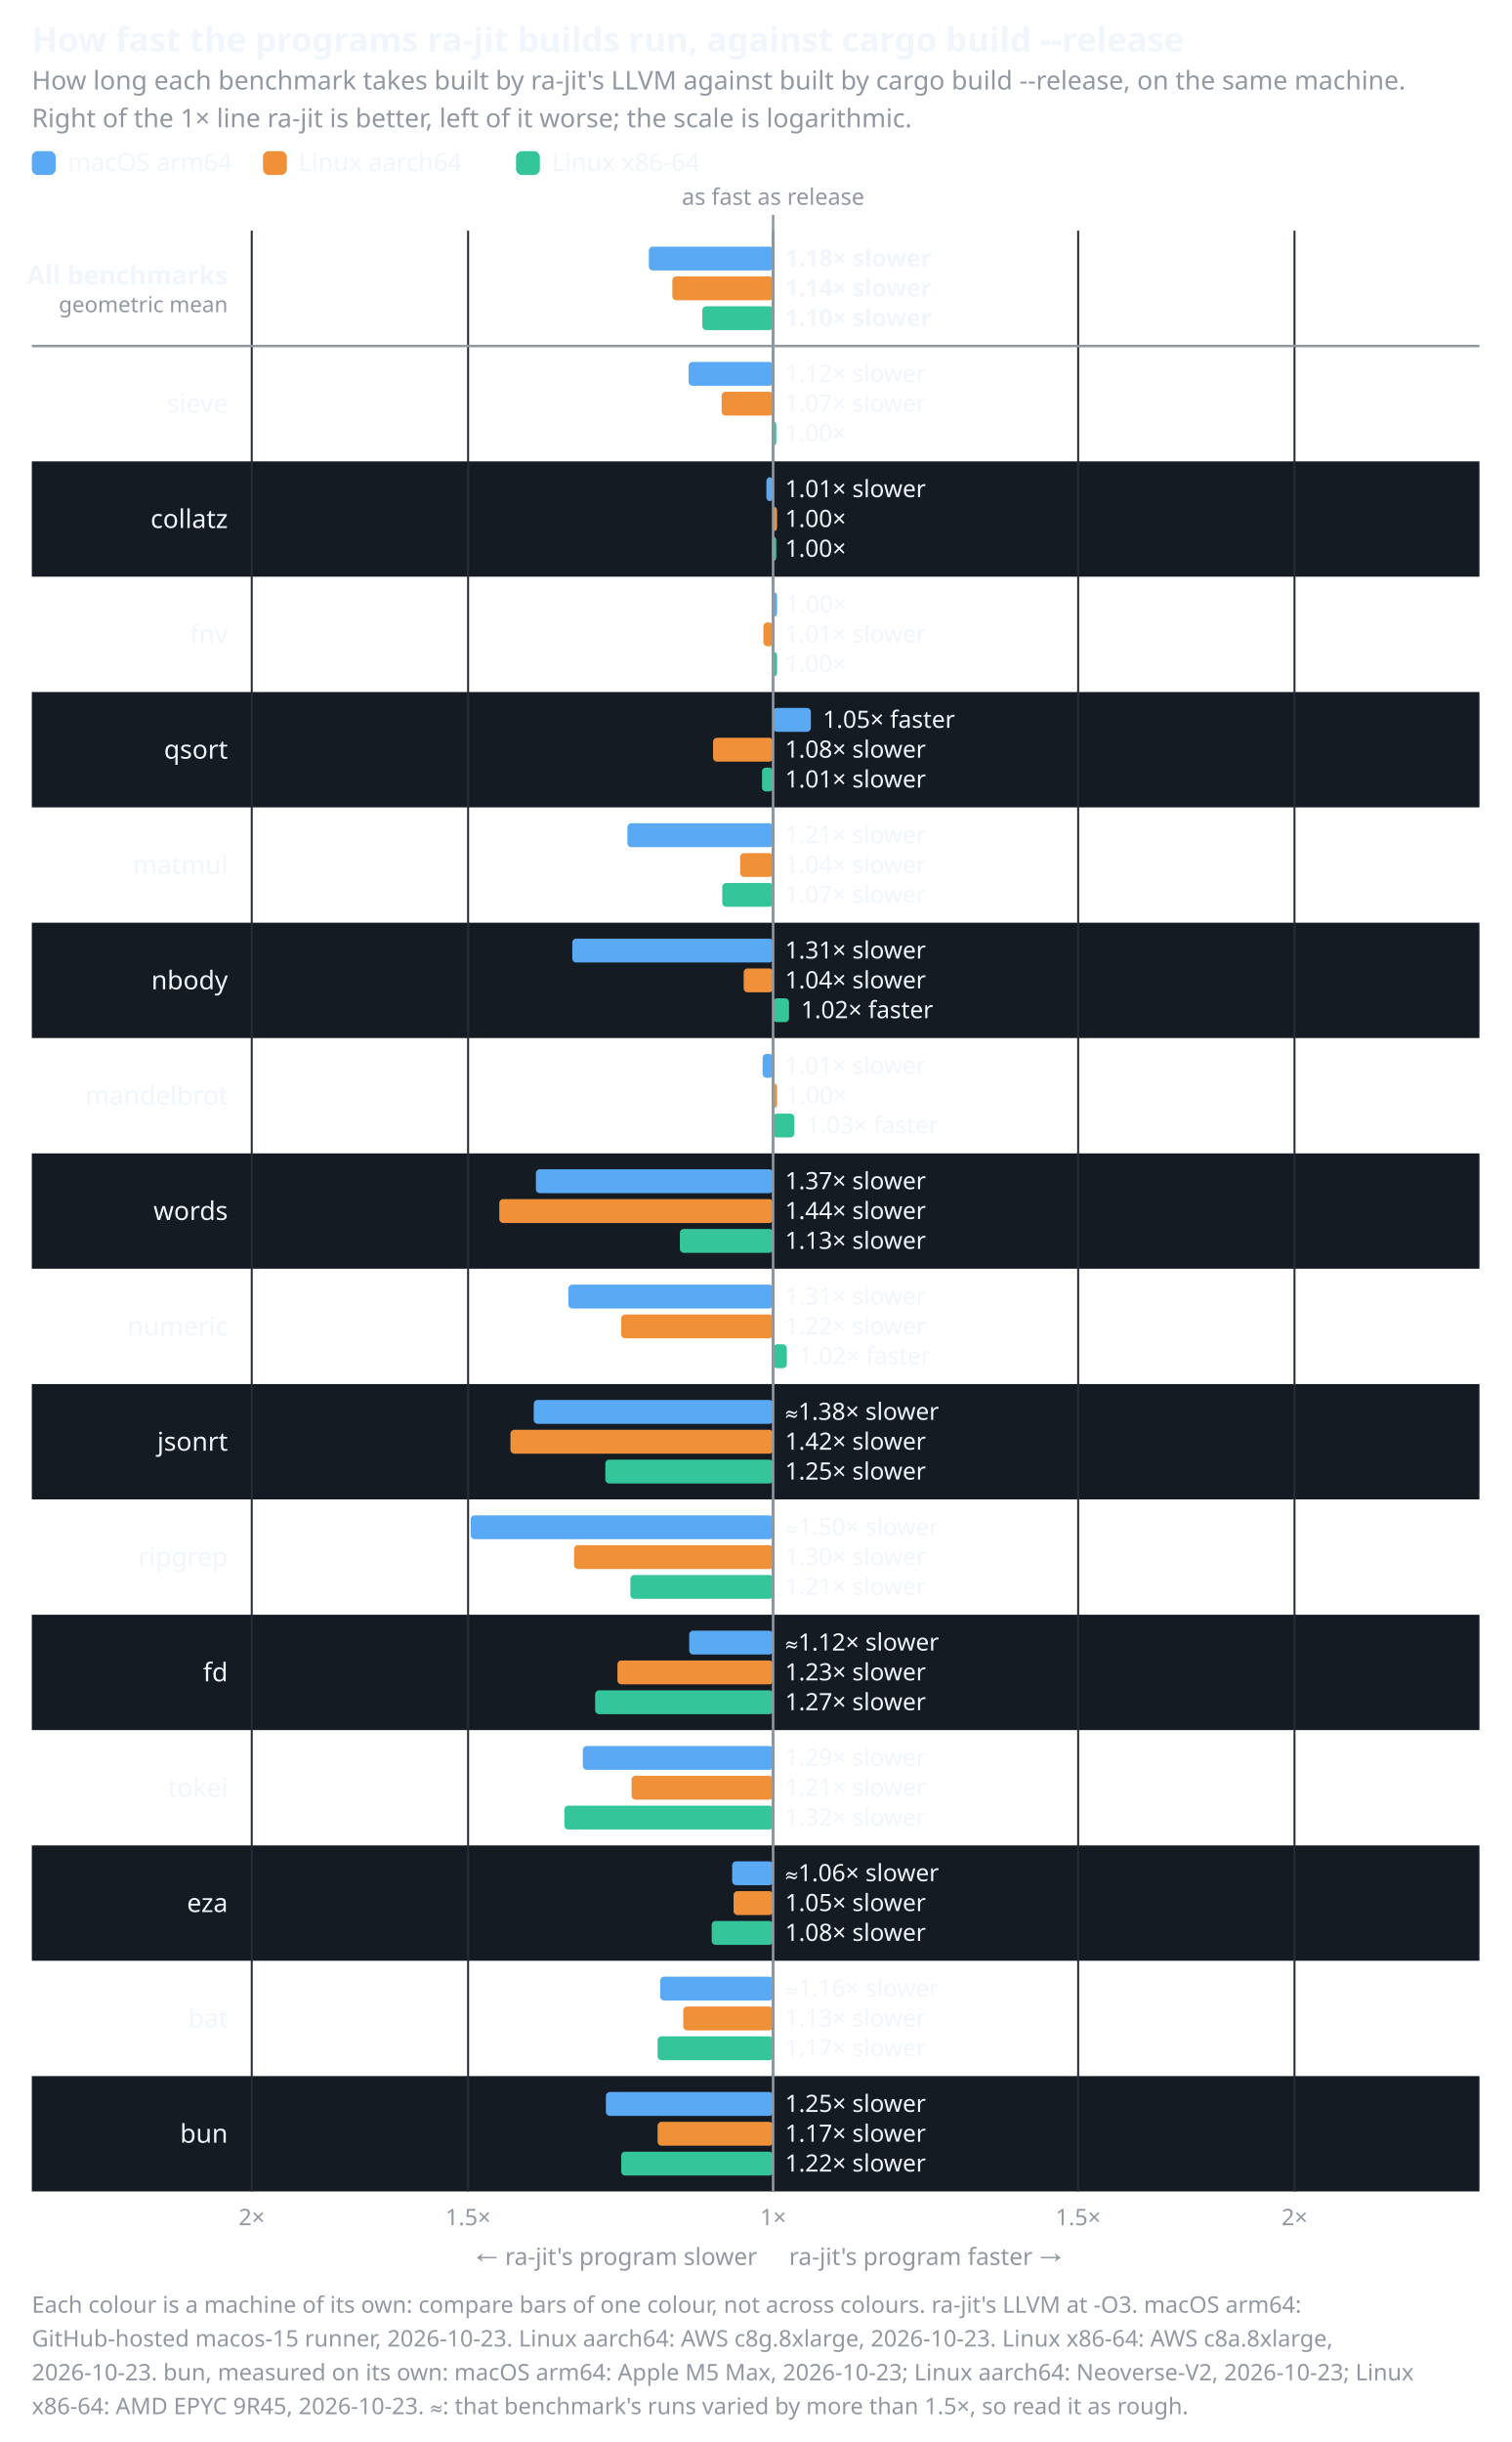
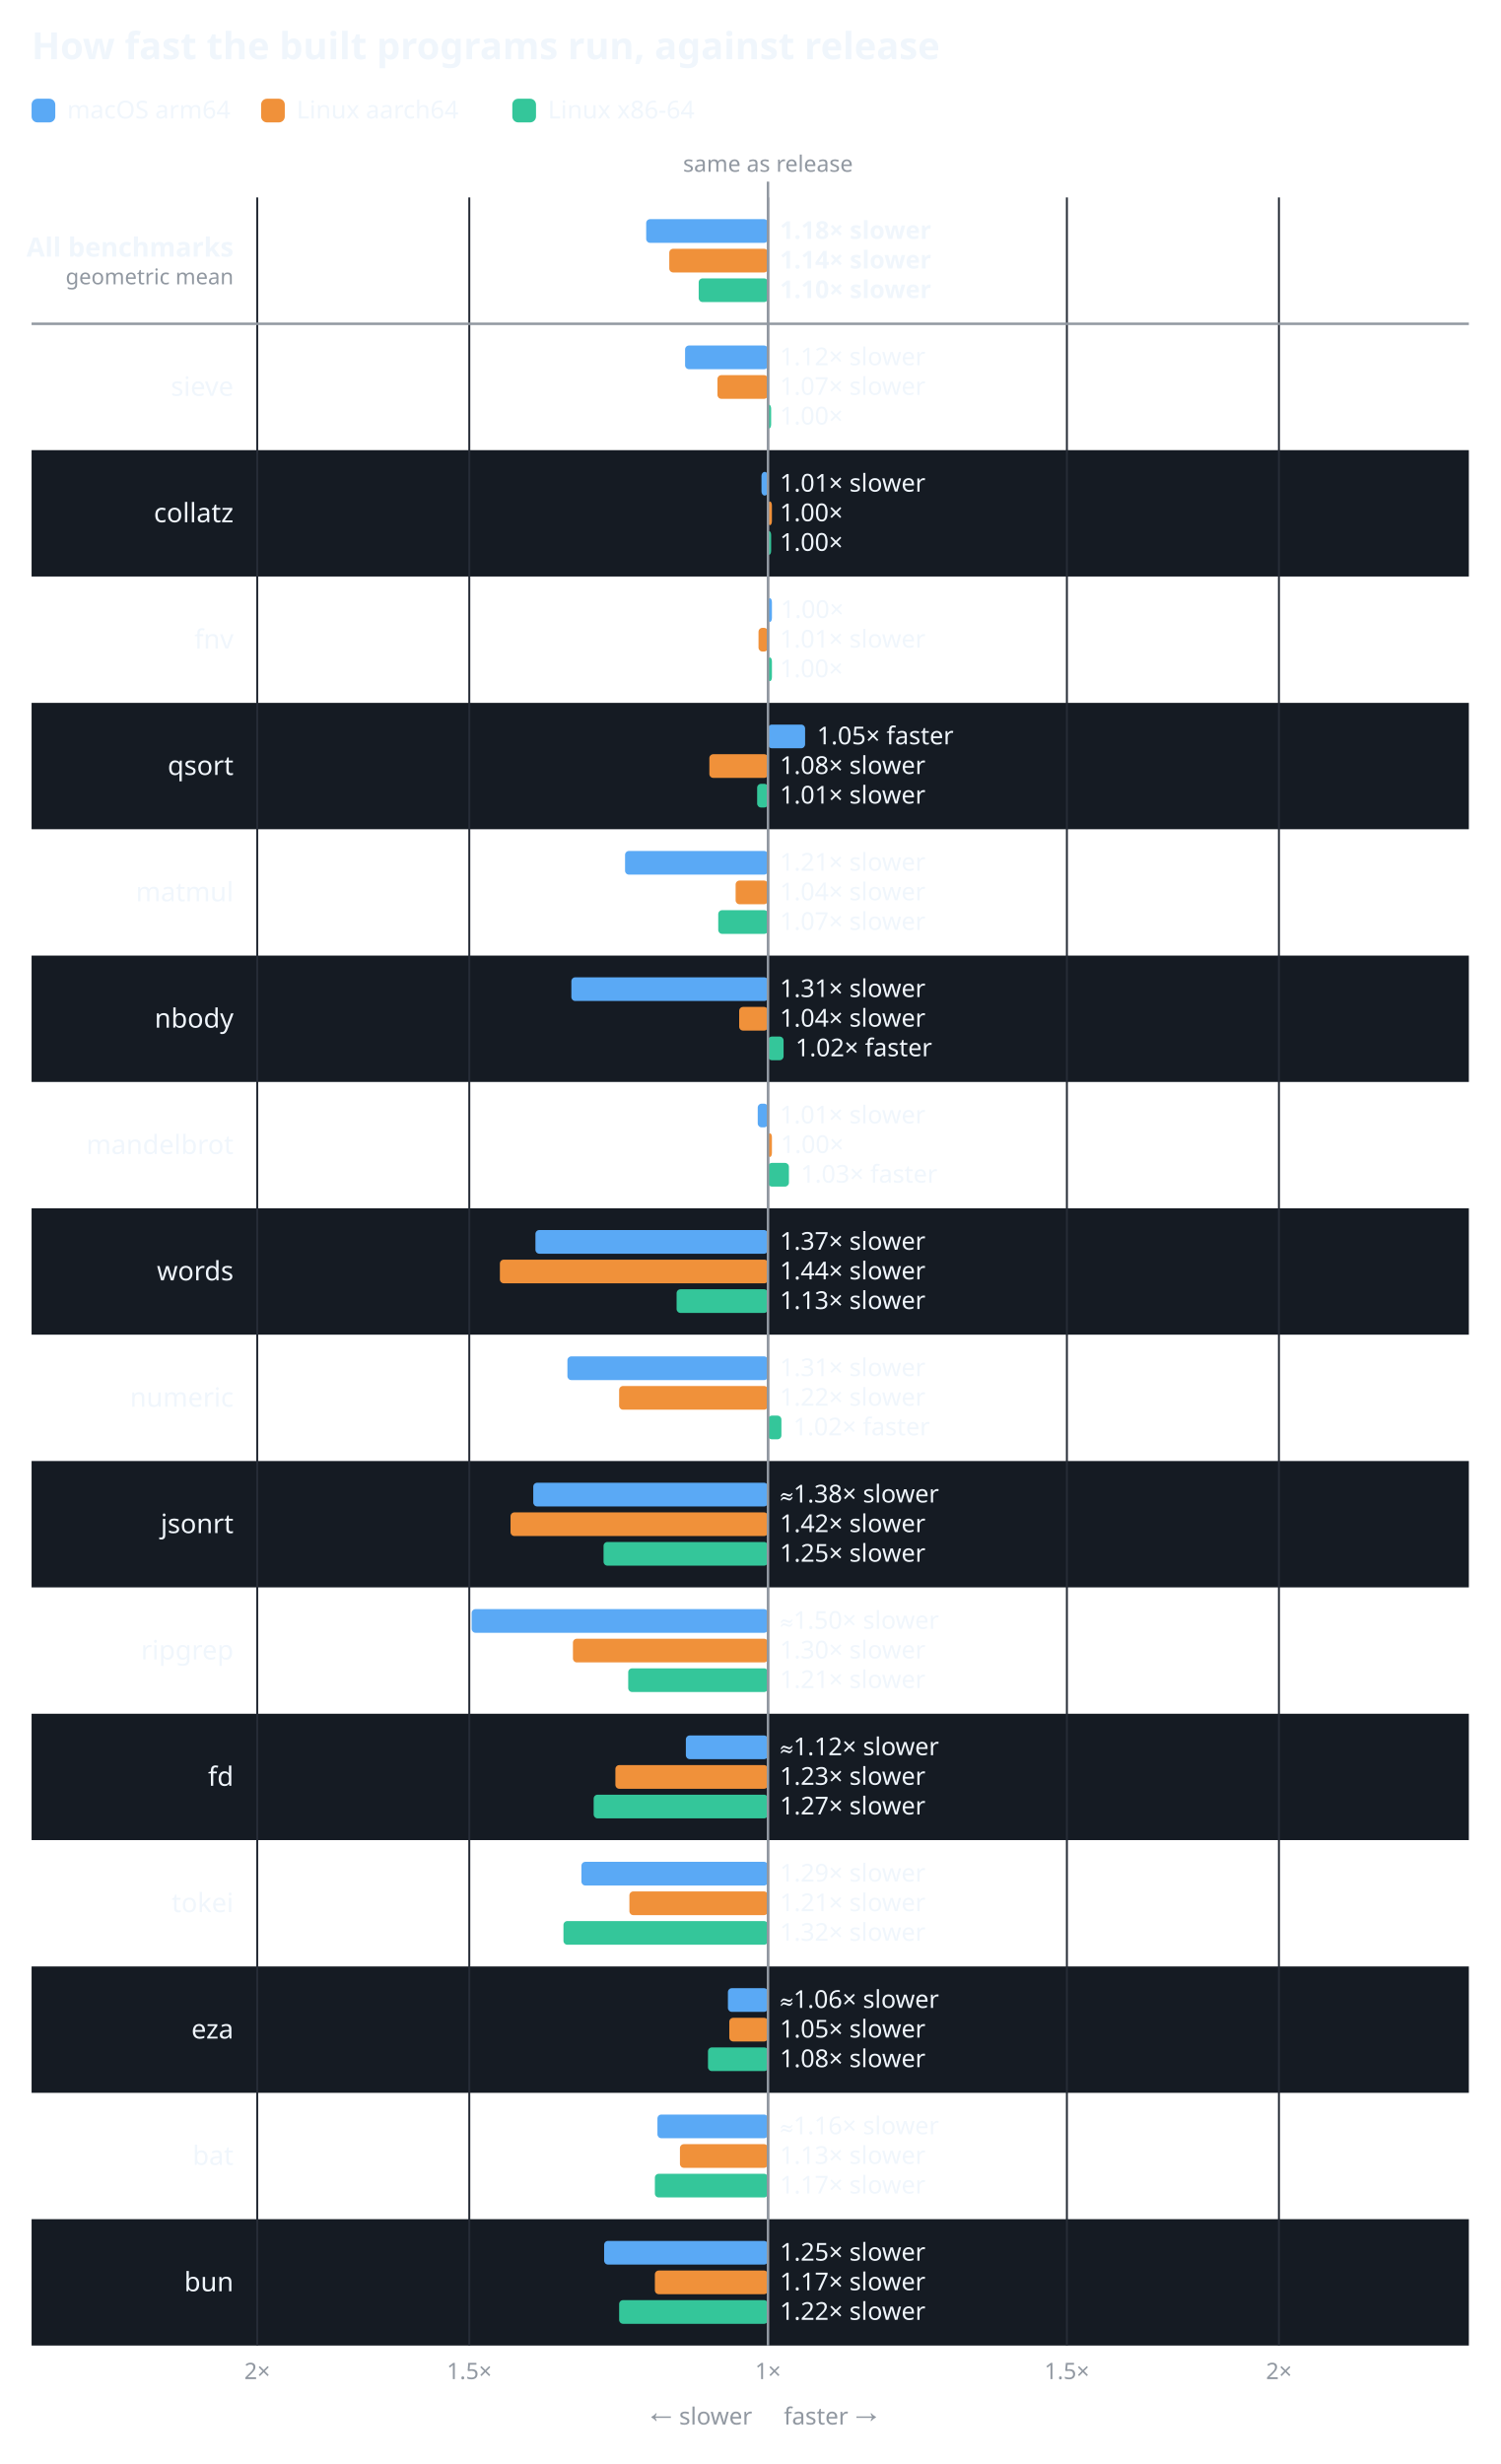
- <svg xmlns="http://www.w3.org/2000/svg" width="760" height="1228" viewBox="0 0 760 1228" role="img" aria-label="How fast the programs ra-jit builds run, against cargo build --release">
+ <svg xmlns="http://www.w3.org/2000/svg" width="760" height="1248" viewBox="0 0 760 1248" role="img" aria-label="How fast the built programs run, against release">
  <style>text{font-family:-apple-system, BlinkMacSystemFont, 'Segoe UI', 'Noto Sans', Helvetica, Arial, sans-serif;fill:#f0f6fc}.d{fill:#9198a1}.b{font-weight:600}.v{font-variant-numeric:tabular-nums}.g{stroke:#262c36}.r{stroke:#9198a1;stroke-width:1.25}.z{fill:#151b23}.o{fill:none;stroke-width:1.25}.p0{fill:#5aa9f5}.w0{stroke:#5aa9f5}.p1{fill:#f0913a}.w1{stroke:#f0913a}.p2{fill:#34c69a}.w2{stroke:#34c69a}</style>
-   <text x="16" y="26" font-size="17" class="b">How fast the programs ra-jit builds run, against cargo build --release</text>
-   <text x="16" y="45" font-size="13" class="d">How long each benchmark takes built by ra-jit's LLVM against built by cargo build --release, on the same machine.</text>
-   <text x="16" y="64" font-size="13" class="d">Right of the 1× line ra-jit is better, left of it worse; the scale is logarithmic.</text>
-   <rect x="16" y="76" width="12" height="12" rx="3" class="p0" />
-   <text x="34" y="86" font-size="12.5">macOS arm64</text>
-   <rect x="132.25" y="76" width="12" height="12" rx="3" class="p1" />
-   <text x="150.2" y="86" font-size="12.5">Linux aarch64</text>
-   <rect x="259.5" y="76" width="12" height="12" rx="3" class="p2" />
-   <text x="277.5" y="86" font-size="12.5">Linux x86-64</text>
-   <rect x="16" y="1044" width="728" height="58" class="z" />
-   <rect x="16" y="928" width="728" height="58" class="z" />
-   <rect x="16" y="812" width="728" height="58" class="z" />
-   <rect x="16" y="696" width="728" height="58" class="z" />
-   <rect x="16" y="580" width="728" height="58" class="z" />
-   <rect x="16" y="464" width="728" height="58" class="z" />
-   <rect x="16" y="348" width="728" height="58" class="z" />
-   <rect x="16" y="232" width="728" height="58" class="z" />
-   <line x1="126.6" y1="116" x2="126.6" y2="1102" class="g" />
-   <line x1="235.4" y1="116" x2="235.4" y2="1102" class="g" />
-   <line x1="388.8" y1="116" x2="388.8" y2="1102" class="g" />
-   <line x1="542.2" y1="116" x2="542.2" y2="1102" class="g" />
-   <line x1="651" y1="116" x2="651" y2="1102" class="g" />
-   <line x1="16" y1="174" x2="744" y2="174" class="r" />
-   <rect x="326.3" y="124" width="62.5" height="12" rx="2" class="p0" />
-   <rect x="338.1" y="139" width="50.7" height="12" rx="2" class="p1" />
-   <rect x="353.2" y="154" width="35.6" height="12" rx="2" class="p2" />
-   <rect x="346.3" y="182" width="42.5" height="12" rx="2" class="p0" />
-   <rect x="362.9" y="197" width="25.9" height="12" rx="2" class="p1" />
-   <rect x="388.4" y="212" width="2" height="12" rx="2" class="p2" />
-   <rect x="385.4" y="240" width="3.4" height="12" rx="2" class="p0" />
-   <rect x="388.8" y="255" width="2" height="12" rx="2" class="p1" />
-   <rect x="388.4" y="270" width="2" height="12" rx="2" class="p2" />
-   <rect x="388.8" y="298" width="2" height="12" rx="2" class="p0" />
-   <rect x="383.9" y="313" width="4.9" height="12" rx="2" class="p1" />
-   <rect x="388.8" y="328" width="2" height="12" rx="2" class="p2" />
-   <rect x="388.8" y="356" width="19" height="12" rx="2" class="p0" />
-   <rect x="358.6" y="371" width="30.2" height="12" rx="2" class="p1" />
-   <rect x="383.2" y="386" width="5.6" height="12" rx="2" class="p2" />
-   <rect x="315.5" y="414" width="73.3" height="12" rx="2" class="p0" />
-   <rect x="372.2" y="429" width="16.6" height="12" rx="2" class="p1" />
-   <rect x="363.2" y="444" width="25.6" height="12" rx="2" class="p2" />
-   <rect x="287.8" y="472" width="101" height="12" rx="2" class="p0" />
-   <rect x="374" y="487" width="14.8" height="12" rx="2" class="p1" />
-   <rect x="388.8" y="502" width="8" height="12" rx="2" class="p2" />
-   <rect x="383.5" y="530" width="5.3" height="12" rx="2" class="p0" />
-   <rect x="388.8" y="545" width="2" height="12" rx="2" class="p1" />
-   <rect x="388.8" y="560" width="10.7" height="12" rx="2" class="p2" />
-   <rect x="269.5" y="588" width="119.3" height="12" rx="2" class="p0" />
-   <rect x="251.1" y="603" width="137.7" height="12" rx="2" class="p1" />
-   <rect x="341.9" y="618" width="46.9" height="12" rx="2" class="p2" />
-   <rect x="285.8" y="646" width="103" height="12" rx="2" class="p0" />
-   <rect x="312.4" y="661" width="76.4" height="12" rx="2" class="p1" />
-   <rect x="388.8" y="676" width="6.9" height="12" rx="2" class="p2" />
-   <rect x="268.4" y="704" width="120.4" height="12" rx="2" class="p0" />
-   <rect x="256.7" y="719" width="132.1" height="12" rx="2" class="p1" />
-   <rect x="304.4" y="734" width="84.4" height="12" rx="2" class="p2" />
-   <rect x="236.7" y="762" width="152.1" height="12" rx="2" class="p0" />
-   <rect x="288.7" y="777" width="100.1" height="12" rx="2" class="p1" />
-   <rect x="317" y="792" width="71.8" height="12" rx="2" class="p2" />
-   <rect x="346.6" y="820" width="42.2" height="12" rx="2" class="p0" />
-   <rect x="310.5" y="835" width="78.3" height="12" rx="2" class="p1" />
-   <rect x="299.3" y="850" width="89.5" height="12" rx="2" class="p2" />
-   <rect x="293.1" y="878" width="95.7" height="12" rx="2" class="p0" />
-   <rect x="317.6" y="893" width="71.2" height="12" rx="2" class="p1" />
-   <rect x="283.8" y="908" width="105" height="12" rx="2" class="p2" />
-   <rect x="368.2" y="936" width="20.6" height="12" rx="2" class="p0" />
-   <rect x="368.9" y="951" width="19.9" height="12" rx="2" class="p1" />
-   <rect x="357.9" y="966" width="30.9" height="12" rx="2" class="p2" />
-   <rect x="332" y="994" width="56.8" height="12" rx="2" class="p0" />
-   <rect x="343.6" y="1009" width="45.2" height="12" rx="2" class="p1" />
-   <rect x="330.7" y="1024" width="58.1" height="12" rx="2" class="p2" />
-   <rect x="304.7" y="1052" width="84.1" height="12" rx="2" class="p0" />
-   <rect x="330.7" y="1067" width="58.1" height="12" rx="2" class="p1" />
-   <rect x="312.4" y="1082" width="76.4" height="12" rx="2" class="p2" />
-   <line x1="388.8" y1="108" x2="388.8" y2="1102" class="r" />
-   <text x="126.6" y="1119" font-size="11.5" text-anchor="middle" class="d v">2×</text>
-   <text x="235.4" y="1119" font-size="11.5" text-anchor="middle" class="d v">1.5×</text>
-   <text x="388.8" y="1119" font-size="11.5" text-anchor="middle" class="d v">1×</text>
-   <text x="542.2" y="1119" font-size="11.5" text-anchor="middle" class="d v">1.5×</text>
-   <text x="651" y="1119" font-size="11.5" text-anchor="middle" class="d v">2×</text>
-   <text x="114.6" y="143" font-size="13" text-anchor="end" class="b">All benchmarks</text>
-   <text x="114.6" y="157" font-size="11" text-anchor="end" class="d">geometric mean</text>
-   <text x="394.8" y="134" font-size="12" class="v b">1.18× slower</text>
-   <text x="394.8" y="149" font-size="12" class="v b">1.14× slower</text>
-   <text x="394.8" y="164" font-size="12" class="v b">1.10× slower</text>
-   <text x="114.6" y="207.5" font-size="13" text-anchor="end">sieve</text>
-   <text x="394.8" y="192" font-size="12" class="v">1.12× slower</text>
-   <text x="394.8" y="207" font-size="12" class="v">1.07× slower</text>
-   <text x="394.8" y="222" font-size="12" class="v">1.00×</text>
-   <text x="114.6" y="265.5" font-size="13" text-anchor="end">collatz</text>
-   <text x="394.8" y="250" font-size="12" class="v">1.01× slower</text>
-   <text x="394.8" y="265" font-size="12" class="v">1.00×</text>
-   <text x="394.8" y="280" font-size="12" class="v">1.00×</text>
-   <text x="114.6" y="323.5" font-size="13" text-anchor="end">fnv</text>
-   <text x="395.2" y="308" font-size="12" class="v">1.00×</text>
-   <text x="394.8" y="323" font-size="12" class="v">1.01× slower</text>
-   <text x="394.8" y="338" font-size="12" class="v">1.00×</text>
-   <text x="114.6" y="381.5" font-size="13" text-anchor="end">qsort</text>
-   <text x="413.8" y="366" font-size="12" class="v">1.05× faster</text>
-   <text x="394.8" y="381" font-size="12" class="v">1.08× slower</text>
-   <text x="394.8" y="396" font-size="12" class="v">1.01× slower</text>
-   <text x="114.6" y="439.5" font-size="13" text-anchor="end">matmul</text>
-   <text x="394.8" y="424" font-size="12" class="v">1.21× slower</text>
-   <text x="394.8" y="439" font-size="12" class="v">1.04× slower</text>
-   <text x="394.8" y="454" font-size="12" class="v">1.07× slower</text>
-   <text x="114.6" y="497.5" font-size="13" text-anchor="end">nbody</text>
-   <text x="394.8" y="482" font-size="12" class="v">1.31× slower</text>
-   <text x="394.8" y="497" font-size="12" class="v">1.04× slower</text>
-   <text x="402.8" y="512" font-size="12" class="v">1.02× faster</text>
-   <text x="114.6" y="555.5" font-size="13" text-anchor="end">mandelbrot</text>
-   <text x="394.8" y="540" font-size="12" class="v">1.01× slower</text>
-   <text x="395.2" y="555" font-size="12" class="v">1.00×</text>
-   <text x="405.5" y="570" font-size="12" class="v">1.03× faster</text>
-   <text x="114.6" y="613.5" font-size="13" text-anchor="end">words</text>
-   <text x="394.8" y="598" font-size="12" class="v">1.37× slower</text>
-   <text x="394.8" y="613" font-size="12" class="v">1.44× slower</text>
-   <text x="394.8" y="628" font-size="12" class="v">1.13× slower</text>
-   <text x="114.6" y="671.5" font-size="13" text-anchor="end">numeric</text>
-   <text x="394.8" y="656" font-size="12" class="v">1.31× slower</text>
-   <text x="394.8" y="671" font-size="12" class="v">1.22× slower</text>
-   <text x="401.7" y="686" font-size="12" class="v">1.02× faster</text>
-   <text x="114.6" y="729.5" font-size="13" text-anchor="end">jsonrt</text>
-   <text x="394.8" y="714" font-size="12" class="v">≈1.38× slower</text>
-   <text x="394.8" y="729" font-size="12" class="v">1.42× slower</text>
-   <text x="394.8" y="744" font-size="12" class="v">1.25× slower</text>
-   <text x="114.6" y="787.5" font-size="13" text-anchor="end">ripgrep</text>
-   <text x="394.8" y="772" font-size="12" class="v">≈1.50× slower</text>
-   <text x="394.8" y="787" font-size="12" class="v">1.30× slower</text>
-   <text x="394.8" y="802" font-size="12" class="v">1.21× slower</text>
-   <text x="114.6" y="845.5" font-size="13" text-anchor="end">fd</text>
-   <text x="394.8" y="830" font-size="12" class="v">≈1.12× slower</text>
-   <text x="394.8" y="845" font-size="12" class="v">1.23× slower</text>
-   <text x="394.8" y="860" font-size="12" class="v">1.27× slower</text>
-   <text x="114.6" y="903.5" font-size="13" text-anchor="end">tokei</text>
-   <text x="394.8" y="888" font-size="12" class="v">1.29× slower</text>
-   <text x="394.8" y="903" font-size="12" class="v">1.21× slower</text>
-   <text x="394.8" y="918" font-size="12" class="v">1.32× slower</text>
-   <text x="114.6" y="961.5" font-size="13" text-anchor="end">eza</text>
-   <text x="394.8" y="946" font-size="12" class="v">≈1.06× slower</text>
-   <text x="394.8" y="961" font-size="12" class="v">1.05× slower</text>
-   <text x="394.8" y="976" font-size="12" class="v">1.08× slower</text>
-   <text x="114.6" y="1019.5" font-size="13" text-anchor="end">bat</text>
-   <text x="394.8" y="1004" font-size="12" class="v">≈1.16× slower</text>
-   <text x="394.8" y="1019" font-size="12" class="v">1.13× slower</text>
-   <text x="394.8" y="1034" font-size="12" class="v">1.17× slower</text>
-   <text x="114.6" y="1077.5" font-size="13" text-anchor="end">bun</text>
-   <text x="394.8" y="1062" font-size="12" class="v">1.25× slower</text>
-   <text x="394.8" y="1077" font-size="12" class="v">1.17× slower</text>
-   <text x="394.8" y="1092" font-size="12" class="v">1.22× slower</text>
-   <text x="388.8" y="103" font-size="11.5" text-anchor="middle" class="d">as fast as release</text>
-   <text x="380.8" y="1139" font-size="12" text-anchor="end" class="d">← ra-jit's program slower</text>
-   <text x="396.8" y="1139" font-size="12" class="d">ra-jit's program faster →</text>
-   <text x="16" y="1163" font-size="11.5" class="d">Each colour is a machine of its own: compare bars of one colour, not across colours. ra-jit's LLVM at -O3. macOS arm64:</text>
-   <text x="16" y="1180" font-size="11.5" class="d">GitHub-hosted macos-15 runner, 2026-10-23. Linux aarch64: AWS c8g.8xlarge, 2026-10-23. Linux x86-64: AWS c8a.8xlarge,</text>
-   <text x="16" y="1197" font-size="11.5" class="d">2026-10-23. bun, measured on its own: macOS arm64: Apple M5 Max, 2026-10-23; Linux aarch64: Neoverse-V2, 2026-10-23; Linux</text>
-   <text x="16" y="1214" font-size="11.5" class="d">x86-64: AMD EPYC 9R45, 2026-10-23. ≈: that benchmark's runs varied by more than 1.5×, so read it as rough.</text>
+   <text x="16" y="30" font-size="19" class="b">How fast the built programs run, against release</text>
+   <rect x="16" y="50" width="12" height="12" rx="3" class="p0" />
+   <text x="34" y="60" font-size="12.5">macOS arm64</text>
+   <rect x="132.25" y="50" width="12" height="12" rx="3" class="p1" />
+   <text x="150.2" y="60" font-size="12.5">Linux aarch64</text>
+   <rect x="259.5" y="50" width="12" height="12" rx="3" class="p2" />
+   <text x="277.5" y="60" font-size="12.5">Linux x86-64</text>
+   <rect x="16" y="1124" width="728" height="64" class="z" />
+   <rect x="16" y="996" width="728" height="64" class="z" />
+   <rect x="16" y="868" width="728" height="64" class="z" />
+   <rect x="16" y="740" width="728" height="64" class="z" />
+   <rect x="16" y="612" width="728" height="64" class="z" />
+   <rect x="16" y="484" width="728" height="64" class="z" />
+   <rect x="16" y="356" width="728" height="64" class="z" />
+   <rect x="16" y="228" width="728" height="64" class="z" />
+   <line x1="130.3" y1="100" x2="130.3" y2="1188" class="g" />
+   <line x1="237.7" y1="100" x2="237.7" y2="1188" class="g" />
+   <line x1="389" y1="100" x2="389" y2="1188" class="g" />
+   <line x1="540.4" y1="100" x2="540.4" y2="1188" class="g" />
+   <line x1="647.8" y1="100" x2="647.8" y2="1188" class="g" />
+   <line x1="16" y1="164" x2="744" y2="164" class="r" />
+   <rect x="327.3" y="111" width="61.7" height="12" rx="2" class="p0" />
+   <rect x="339" y="126" width="50" height="12" rx="2" class="p1" />
+   <rect x="353.9" y="141" width="35.1" height="12" rx="2" class="p2" />
+   <rect x="347" y="175" width="42" height="12" rx="2" class="p0" />
+   <rect x="363.4" y="190" width="25.6" height="12" rx="2" class="p1" />
+   <rect x="388.6" y="205" width="2" height="12" rx="2" class="p2" />
+   <rect x="385.7" y="239" width="3.3" height="12" rx="2" class="p0" />
+   <rect x="389" y="254" width="2" height="12" rx="2" class="p1" />
+   <rect x="388.6" y="269" width="2" height="12" rx="2" class="p2" />
+   <rect x="389" y="303" width="2" height="12" rx="2" class="p0" />
+   <rect x="384.2" y="318" width="4.8" height="12" rx="2" class="p1" />
+   <rect x="389" y="333" width="2" height="12" rx="2" class="p2" />
+   <rect x="389" y="367" width="18.8" height="12" rx="2" class="p0" />
+   <rect x="359.3" y="382" width="29.8" height="12" rx="2" class="p1" />
+   <rect x="383.5" y="397" width="5.6" height="12" rx="2" class="p2" />
+   <rect x="316.6" y="431" width="72.4" height="12" rx="2" class="p0" />
+   <rect x="372.6" y="446" width="16.4" height="12" rx="2" class="p1" />
+   <rect x="363.8" y="461" width="25.3" height="12" rx="2" class="p2" />
+   <rect x="289.4" y="495" width="99.7" height="12" rx="2" class="p0" />
+   <rect x="374.4" y="510" width="14.6" height="12" rx="2" class="p1" />
+   <rect x="389" y="525" width="7.9" height="12" rx="2" class="p2" />
+   <rect x="383.8" y="559" width="5.2" height="12" rx="2" class="p0" />
+   <rect x="389" y="574" width="2" height="12" rx="2" class="p1" />
+   <rect x="389" y="589" width="10.6" height="12" rx="2" class="p2" />
+   <rect x="271.2" y="623" width="117.8" height="12" rx="2" class="p0" />
+   <rect x="253.2" y="638" width="135.9" height="12" rx="2" class="p1" />
+   <rect x="342.7" y="653" width="46.3" height="12" rx="2" class="p2" />
+   <rect x="287.4" y="687" width="101.6" height="12" rx="2" class="p0" />
+   <rect x="313.6" y="702" width="75.4" height="12" rx="2" class="p1" />
+   <rect x="389" y="717" width="6.8" height="12" rx="2" class="p2" />
+   <rect x="270.1" y="751" width="118.9" height="12" rx="2" class="p0" />
+   <rect x="258.6" y="766" width="130.4" height="12" rx="2" class="p1" />
+   <rect x="305.7" y="781" width="83.3" height="12" rx="2" class="p2" />
+   <rect x="238.9" y="815" width="150.1" height="12" rx="2" class="p0" />
+   <rect x="290.2" y="830" width="98.8" height="12" rx="2" class="p1" />
+   <rect x="318.2" y="845" width="70.8" height="12" rx="2" class="p2" />
+   <rect x="347.4" y="879" width="41.6" height="12" rx="2" class="p0" />
+   <rect x="311.7" y="894" width="77.3" height="12" rx="2" class="p1" />
+   <rect x="300.7" y="909" width="88.3" height="12" rx="2" class="p2" />
+   <rect x="294.5" y="943" width="94.5" height="12" rx="2" class="p0" />
+   <rect x="318.8" y="958" width="70.2" height="12" rx="2" class="p1" />
+   <rect x="285.4" y="973" width="103.6" height="12" rx="2" class="p2" />
+   <rect x="368.7" y="1007" width="20.3" height="12" rx="2" class="p0" />
+   <rect x="369.4" y="1022" width="19.6" height="12" rx="2" class="p1" />
+   <rect x="358.6" y="1037" width="30.5" height="12" rx="2" class="p2" />
+   <rect x="333" y="1071" width="56" height="12" rx="2" class="p0" />
+   <rect x="344.4" y="1086" width="44.6" height="12" rx="2" class="p1" />
+   <rect x="331.7" y="1101" width="57.3" height="12" rx="2" class="p2" />
+   <rect x="306" y="1135" width="83" height="12" rx="2" class="p0" />
+   <rect x="331.7" y="1150" width="57.3" height="12" rx="2" class="p1" />
+   <rect x="313.6" y="1165" width="75.4" height="12" rx="2" class="p2" />
+   <line x1="389" y1="92" x2="389" y2="1188" class="r" />
+   <text x="130.3" y="1205" font-size="11.5" text-anchor="middle" class="d v">2×</text>
+   <text x="237.7" y="1205" font-size="11.5" text-anchor="middle" class="d v">1.5×</text>
+   <text x="389" y="1205" font-size="11.5" text-anchor="middle" class="d v">1×</text>
+   <text x="540.4" y="1205" font-size="11.5" text-anchor="middle" class="d v">1.5×</text>
+   <text x="647.8" y="1205" font-size="11.5" text-anchor="middle" class="d v">2×</text>
+   <text x="118.3" y="130" font-size="13.5" text-anchor="end" class="b">All benchmarks</text>
+   <text x="118.3" y="144" font-size="11" text-anchor="end" class="d">geometric mean</text>
+   <text x="395" y="121" font-size="12.5" class="v b">1.18× slower</text>
+   <text x="395" y="136" font-size="12.5" class="v b">1.14× slower</text>
+   <text x="395" y="151" font-size="12.5" class="v b">1.10× slower</text>
+   <text x="118.3" y="200.5" font-size="13.5" text-anchor="end">sieve</text>
+   <text x="395" y="185" font-size="12.5" class="v">1.12× slower</text>
+   <text x="395" y="200" font-size="12.5" class="v">1.07× slower</text>
+   <text x="395" y="215" font-size="12.5" class="v">1.00×</text>
+   <text x="118.3" y="264.5" font-size="13.5" text-anchor="end">collatz</text>
+   <text x="395" y="249" font-size="12.5" class="v">1.01× slower</text>
+   <text x="395" y="264" font-size="12.5" class="v">1.00×</text>
+   <text x="395" y="279" font-size="12.5" class="v">1.00×</text>
+   <text x="118.3" y="328.5" font-size="13.5" text-anchor="end">fnv</text>
+   <text x="395.4" y="313" font-size="12.5" class="v">1.00×</text>
+   <text x="395" y="328" font-size="12.5" class="v">1.01× slower</text>
+   <text x="395" y="343" font-size="12.5" class="v">1.00×</text>
+   <text x="118.3" y="392.5" font-size="13.5" text-anchor="end">qsort</text>
+   <text x="413.8" y="377" font-size="12.5" class="v">1.05× faster</text>
+   <text x="395" y="392" font-size="12.5" class="v">1.08× slower</text>
+   <text x="395" y="407" font-size="12.5" class="v">1.01× slower</text>
+   <text x="118.3" y="456.5" font-size="13.5" text-anchor="end">matmul</text>
+   <text x="395" y="441" font-size="12.5" class="v">1.21× slower</text>
+   <text x="395" y="456" font-size="12.5" class="v">1.04× slower</text>
+   <text x="395" y="471" font-size="12.5" class="v">1.07× slower</text>
+   <text x="118.3" y="520.5" font-size="13.5" text-anchor="end">nbody</text>
+   <text x="395" y="505" font-size="12.5" class="v">1.31× slower</text>
+   <text x="395" y="520" font-size="12.5" class="v">1.04× slower</text>
+   <text x="402.9" y="535" font-size="12.5" class="v">1.02× faster</text>
+   <text x="118.3" y="584.5" font-size="13.5" text-anchor="end">mandelbrot</text>
+   <text x="395" y="569" font-size="12.5" class="v">1.01× slower</text>
+   <text x="395.4" y="584" font-size="12.5" class="v">1.00×</text>
+   <text x="405.6" y="599" font-size="12.5" class="v">1.03× faster</text>
+   <text x="118.3" y="648.5" font-size="13.5" text-anchor="end">words</text>
+   <text x="395" y="633" font-size="12.5" class="v">1.37× slower</text>
+   <text x="395" y="648" font-size="12.5" class="v">1.44× slower</text>
+   <text x="395" y="663" font-size="12.5" class="v">1.13× slower</text>
+   <text x="118.3" y="712.5" font-size="13.5" text-anchor="end">numeric</text>
+   <text x="395" y="697" font-size="12.5" class="v">1.31× slower</text>
+   <text x="395" y="712" font-size="12.5" class="v">1.22× slower</text>
+   <text x="401.8" y="727" font-size="12.5" class="v">1.02× faster</text>
+   <text x="118.3" y="776.5" font-size="13.5" text-anchor="end">jsonrt</text>
+   <text x="395" y="761" font-size="12.5" class="v">≈1.38× slower</text>
+   <text x="395" y="776" font-size="12.5" class="v">1.42× slower</text>
+   <text x="395" y="791" font-size="12.5" class="v">1.25× slower</text>
+   <text x="118.3" y="840.5" font-size="13.5" text-anchor="end">ripgrep</text>
+   <text x="395" y="825" font-size="12.5" class="v">≈1.50× slower</text>
+   <text x="395" y="840" font-size="12.5" class="v">1.30× slower</text>
+   <text x="395" y="855" font-size="12.5" class="v">1.21× slower</text>
+   <text x="118.3" y="904.5" font-size="13.5" text-anchor="end">fd</text>
+   <text x="395" y="889" font-size="12.5" class="v">≈1.12× slower</text>
+   <text x="395" y="904" font-size="12.5" class="v">1.23× slower</text>
+   <text x="395" y="919" font-size="12.5" class="v">1.27× slower</text>
+   <text x="118.3" y="968.5" font-size="13.5" text-anchor="end">tokei</text>
+   <text x="395" y="953" font-size="12.5" class="v">1.29× slower</text>
+   <text x="395" y="968" font-size="12.5" class="v">1.21× slower</text>
+   <text x="395" y="983" font-size="12.5" class="v">1.32× slower</text>
+   <text x="118.3" y="1032.5" font-size="13.5" text-anchor="end">eza</text>
+   <text x="395" y="1017" font-size="12.5" class="v">≈1.06× slower</text>
+   <text x="395" y="1032" font-size="12.5" class="v">1.05× slower</text>
+   <text x="395" y="1047" font-size="12.5" class="v">1.08× slower</text>
+   <text x="118.3" y="1096.5" font-size="13.5" text-anchor="end">bat</text>
+   <text x="395" y="1081" font-size="12.5" class="v">≈1.16× slower</text>
+   <text x="395" y="1096" font-size="12.5" class="v">1.13× slower</text>
+   <text x="395" y="1111" font-size="12.5" class="v">1.17× slower</text>
+   <text x="118.3" y="1160.5" font-size="13.5" text-anchor="end">bun</text>
+   <text x="395" y="1145" font-size="12.5" class="v">1.25× slower</text>
+   <text x="395" y="1160" font-size="12.5" class="v">1.17× slower</text>
+   <text x="395" y="1175" font-size="12.5" class="v">1.22× slower</text>
+   <text x="389" y="87" font-size="11.5" text-anchor="middle" class="d">same as release</text>
+   <text x="381" y="1228" font-size="12" text-anchor="end" class="d">← slower</text>
+   <text x="397" y="1228" font-size="12" class="d">faster →</text>
</svg>
